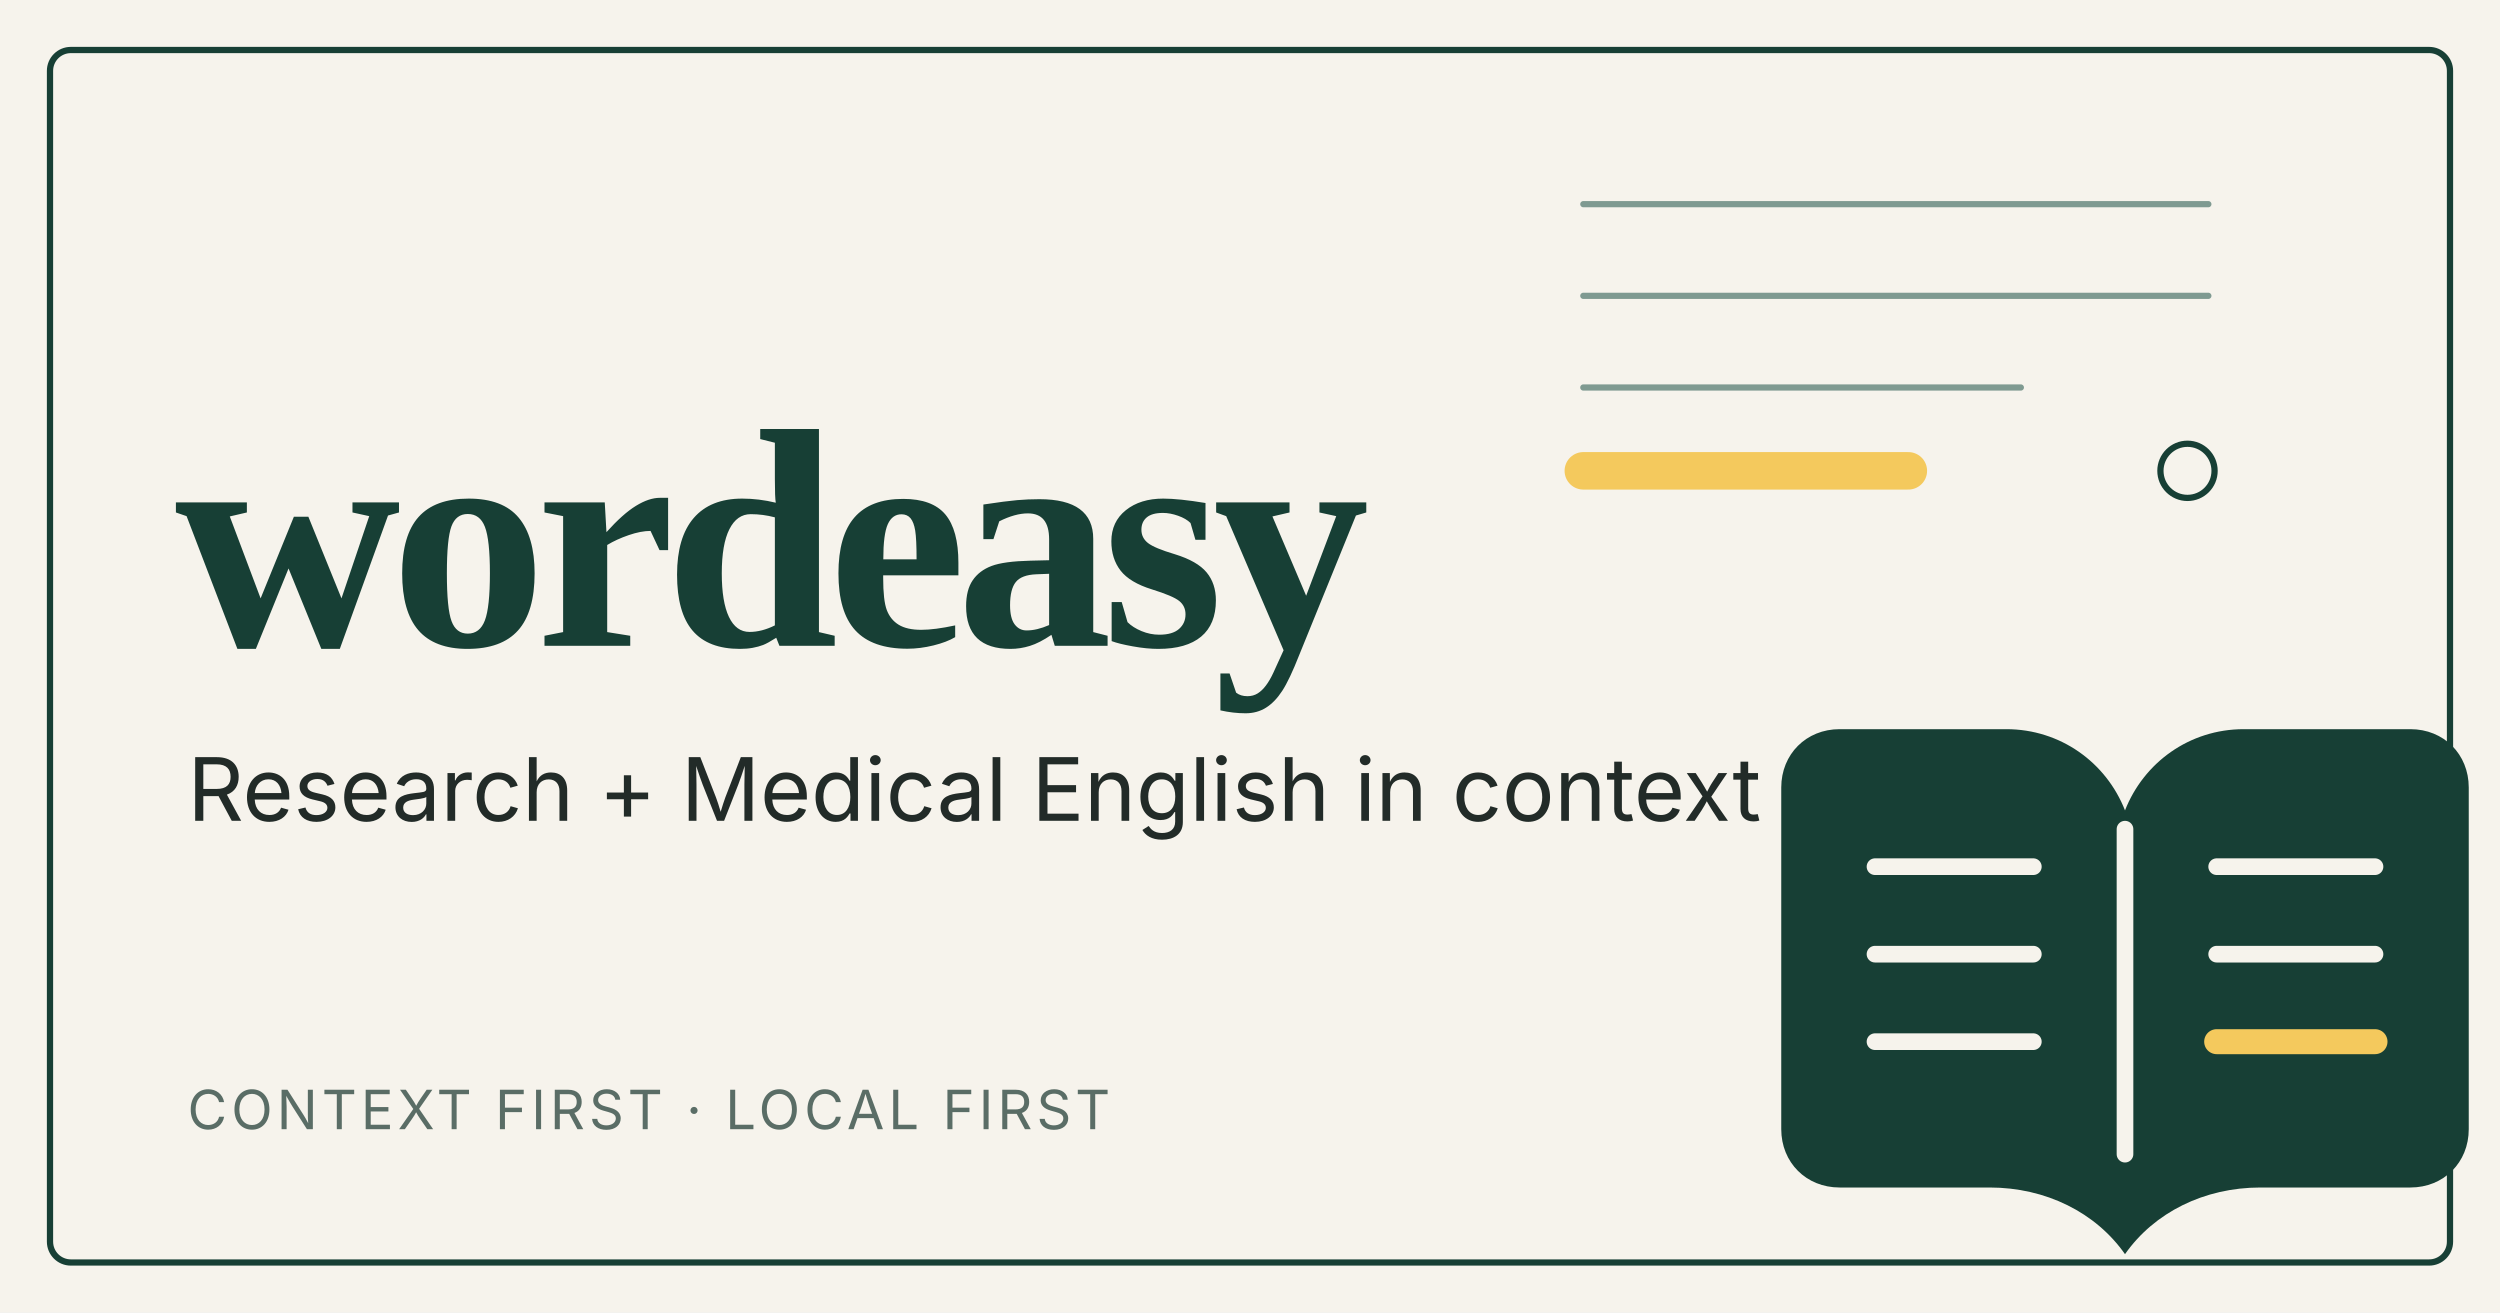
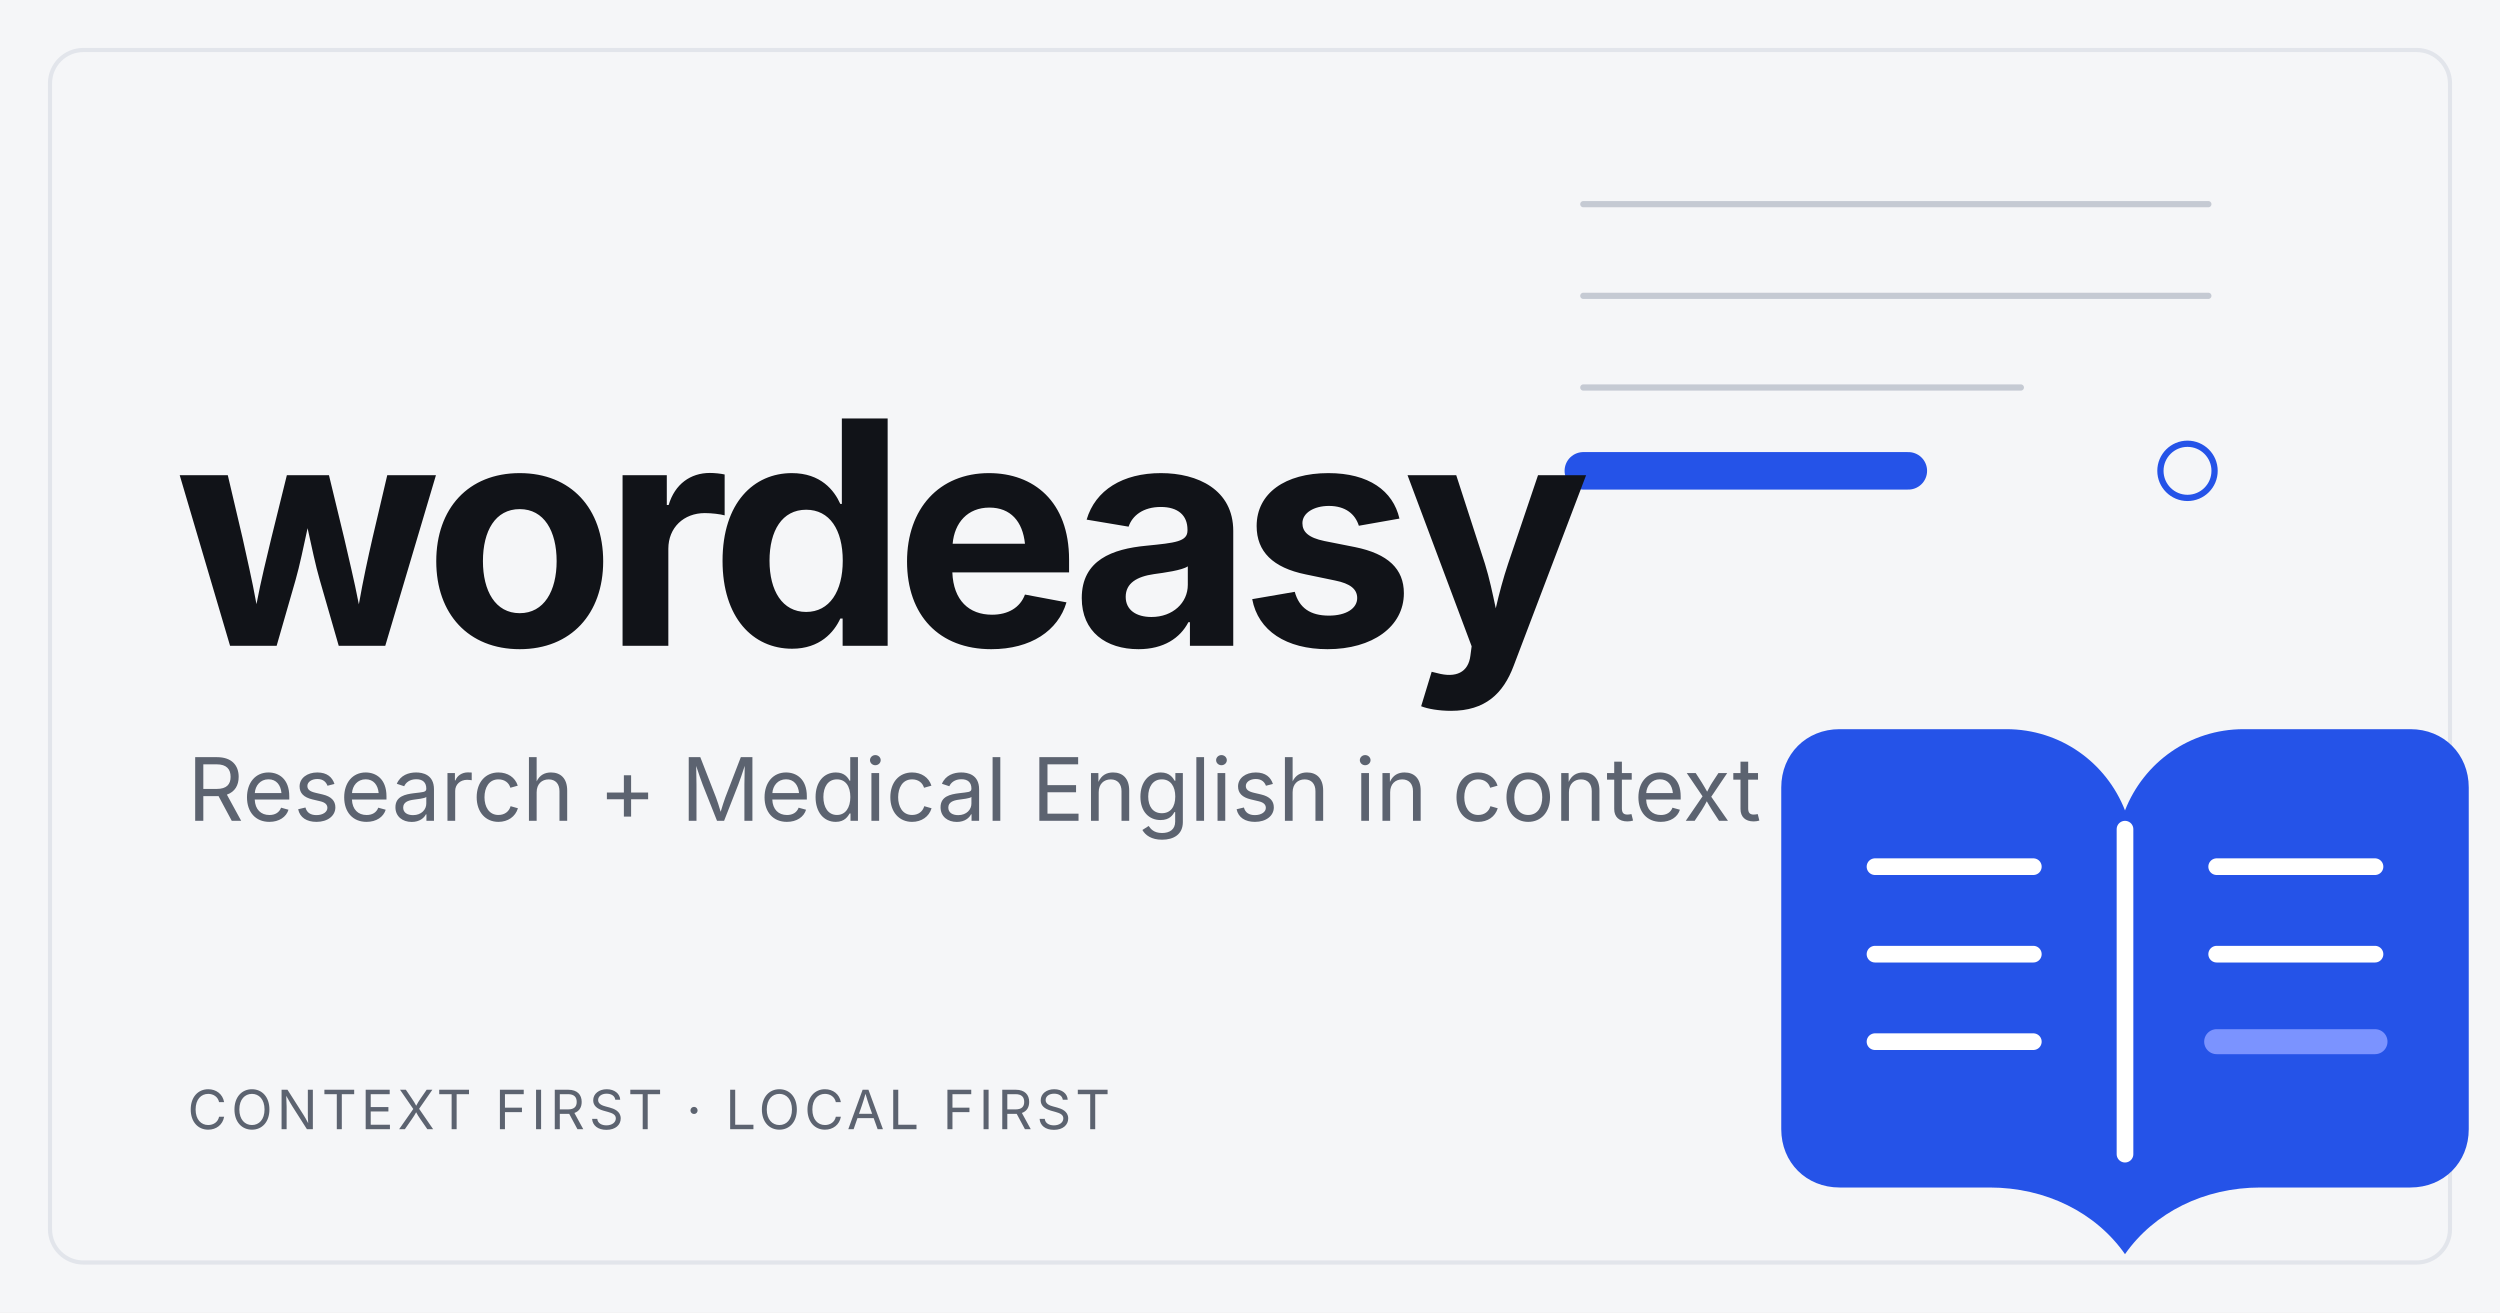
<svg xmlns="http://www.w3.org/2000/svg" width="1200" height="630" viewBox="0 0 1200 630" role="img" aria-labelledby="title description">
-   <rect width="1200" height="630" fill="#f6f3ec" />
-   <rect x="24" y="24" width="1152" height="582" rx="10" fill="none" stroke="#173f35" stroke-width="3" />
-   <path d="M760 98h300M760 142h300M760 186h210" stroke="#7f9a91" stroke-width="3" stroke-linecap="round" />
-   <path d="M760 226h156" stroke="#f4c95d" stroke-width="18" stroke-linecap="round" />
-   <circle cx="1050" cy="226" r="13" fill="#f6f3ec" stroke="#173f35" stroke-width="3" />
-   <text x="84" y="310" fill="#173f35" font-family="Georgia, 'Times New Roman', serif" font-size="150" font-weight="700" letter-spacing="-5">wordeasy</text>
-   <text x="90" y="394" fill="#222b28" font-family="-apple-system, BlinkMacSystemFont, 'Segoe UI', sans-serif" font-size="42">Research + Medical English in context</text>
+   <rect width="1200" height="630" fill="#f5f6f8" />
+   <rect x="24" y="24" width="1152" height="582" rx="16" fill="none" stroke="#e2e5eb" stroke-width="2" />
+   <path d="M760 98h300M760 142h300M760 186h210" stroke="#c5cad3" stroke-width="3" stroke-linecap="round" />
+   <path d="M760 226h156" stroke="#2553e8" stroke-width="18" stroke-linecap="round" />
+   <circle cx="1050" cy="226" r="13" fill="#f5f6f8" stroke="#2553e8" stroke-width="3" />
+   <text x="84" y="310" fill="#111318" font-family="ui-sans-serif, system-ui, -apple-system, 'Segoe UI', sans-serif" font-size="150" font-weight="700" letter-spacing="-6">wordeasy</text>
+   <text x="90" y="394" fill="#5c6370" font-family="ui-sans-serif, system-ui, -apple-system, 'Segoe UI', sans-serif" font-size="42">Research + Medical English in context</text>
  <g transform="translate(855 350)">
-     <path d="M0 28c0-16 12-28 28-28h80c26 0 48 16 57 39 9-23 31-39 57-39h80c16 0 28 12 28 28v164c0 16-12 28-28 28h-72c-27 0-51 12-65 32-14-20-38-32-65-32H28c-16 0-28-12-28-28V28Z" fill="#173f35" />
-     <path d="M165 48v156" stroke="#f6f3ec" stroke-width="8" stroke-linecap="round" />
-     <path d="M45 66h76M45 108h76M45 150h76M209 66h76M209 108h76" stroke="#f6f3ec" stroke-width="8" stroke-linecap="round" />
-     <path d="M209 150h76" stroke="#f4c95d" stroke-width="12" stroke-linecap="round" />
+     <path d="M0 28c0-16 12-28 28-28h80c26 0 48 16 57 39 9-23 31-39 57-39h80c16 0 28 12 28 28v164c0 16-12 28-28 28h-72c-27 0-51 12-65 32-14-20-38-32-65-32H28c-16 0-28-12-28-28V28Z" fill="#2553e8" />
+     <path d="M165 48v156" stroke="#ffffff" stroke-width="8" stroke-linecap="round" />
+     <path d="M45 66h76M45 108h76M45 150h76M209 66h76M209 108h76" stroke="#ffffff" stroke-width="8" stroke-linecap="round" />
+     <path d="M209 150h76" stroke="#7b93ff" stroke-width="12" stroke-linecap="round" />
  </g>
-   <text x="90" y="542" fill="#5a6d66" font-family="-apple-system, BlinkMacSystemFont, 'Segoe UI', sans-serif" font-size="26" letter-spacing="2">CONTEXT FIRST · LOCAL FIRST</text>
+   <text x="90" y="542" fill="#5c6370" font-family="ui-sans-serif, system-ui, -apple-system, 'Segoe UI', sans-serif" font-size="26" letter-spacing="2">CONTEXT FIRST · LOCAL FIRST</text>
</svg>
